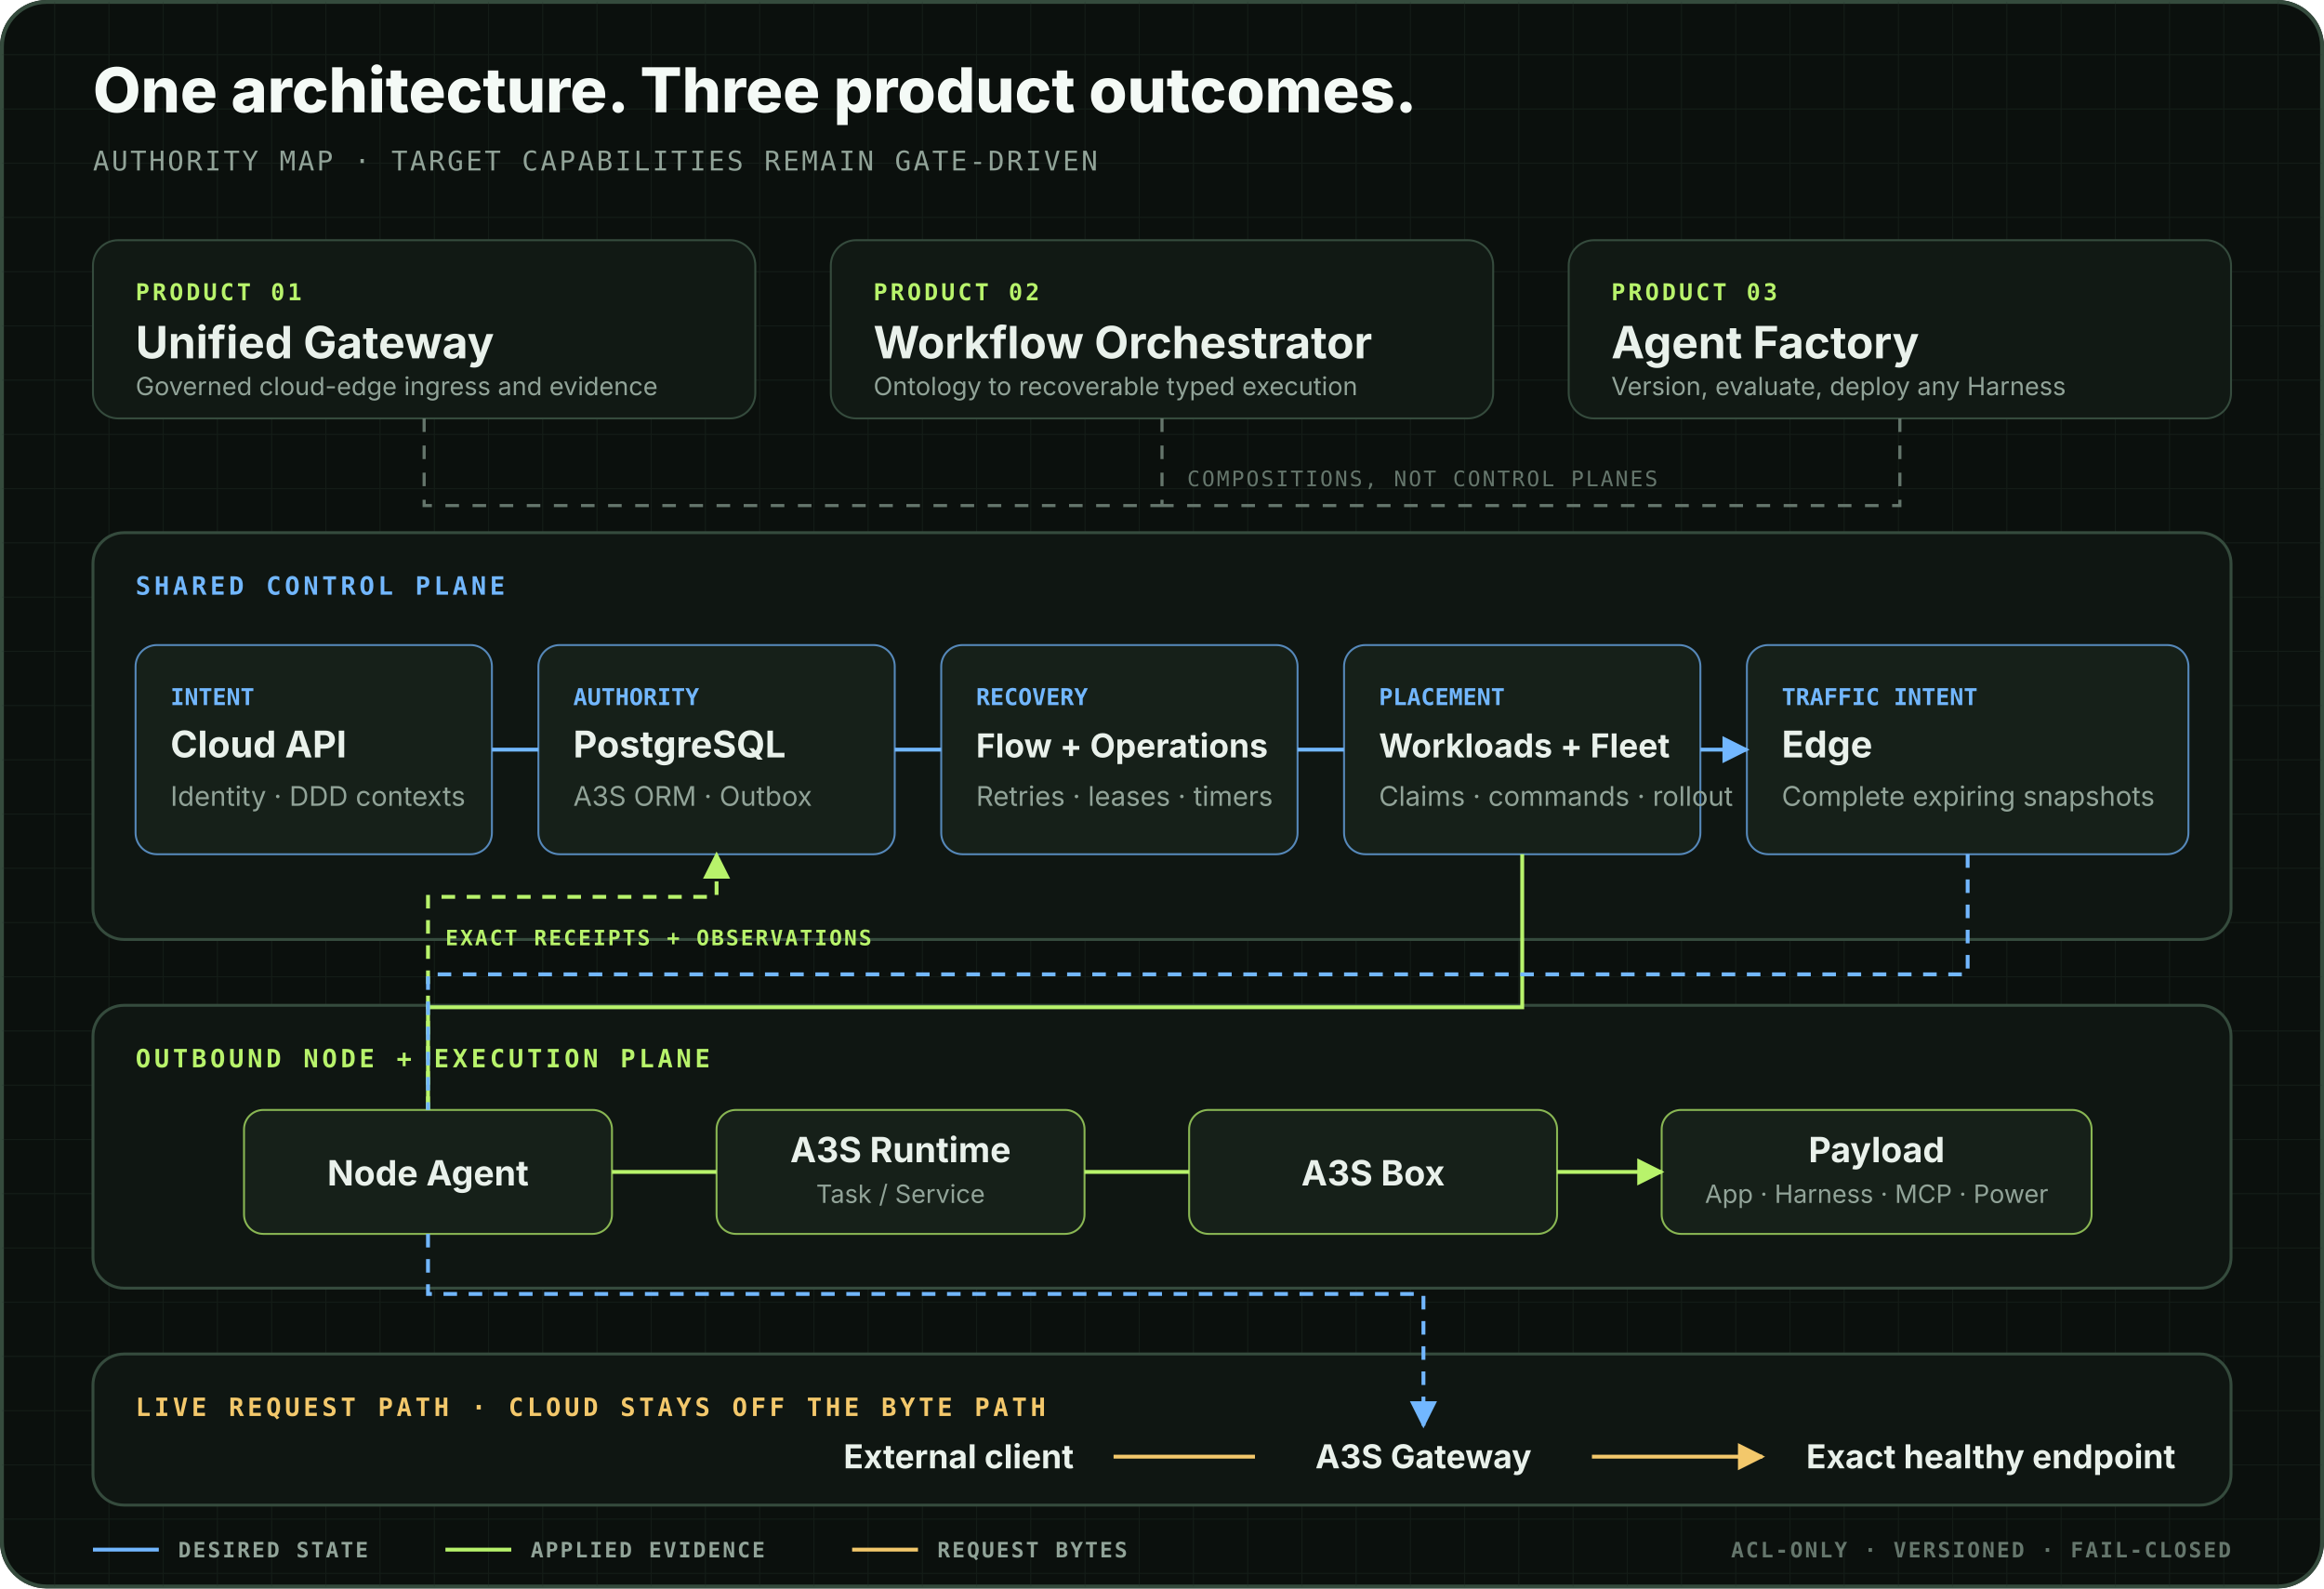
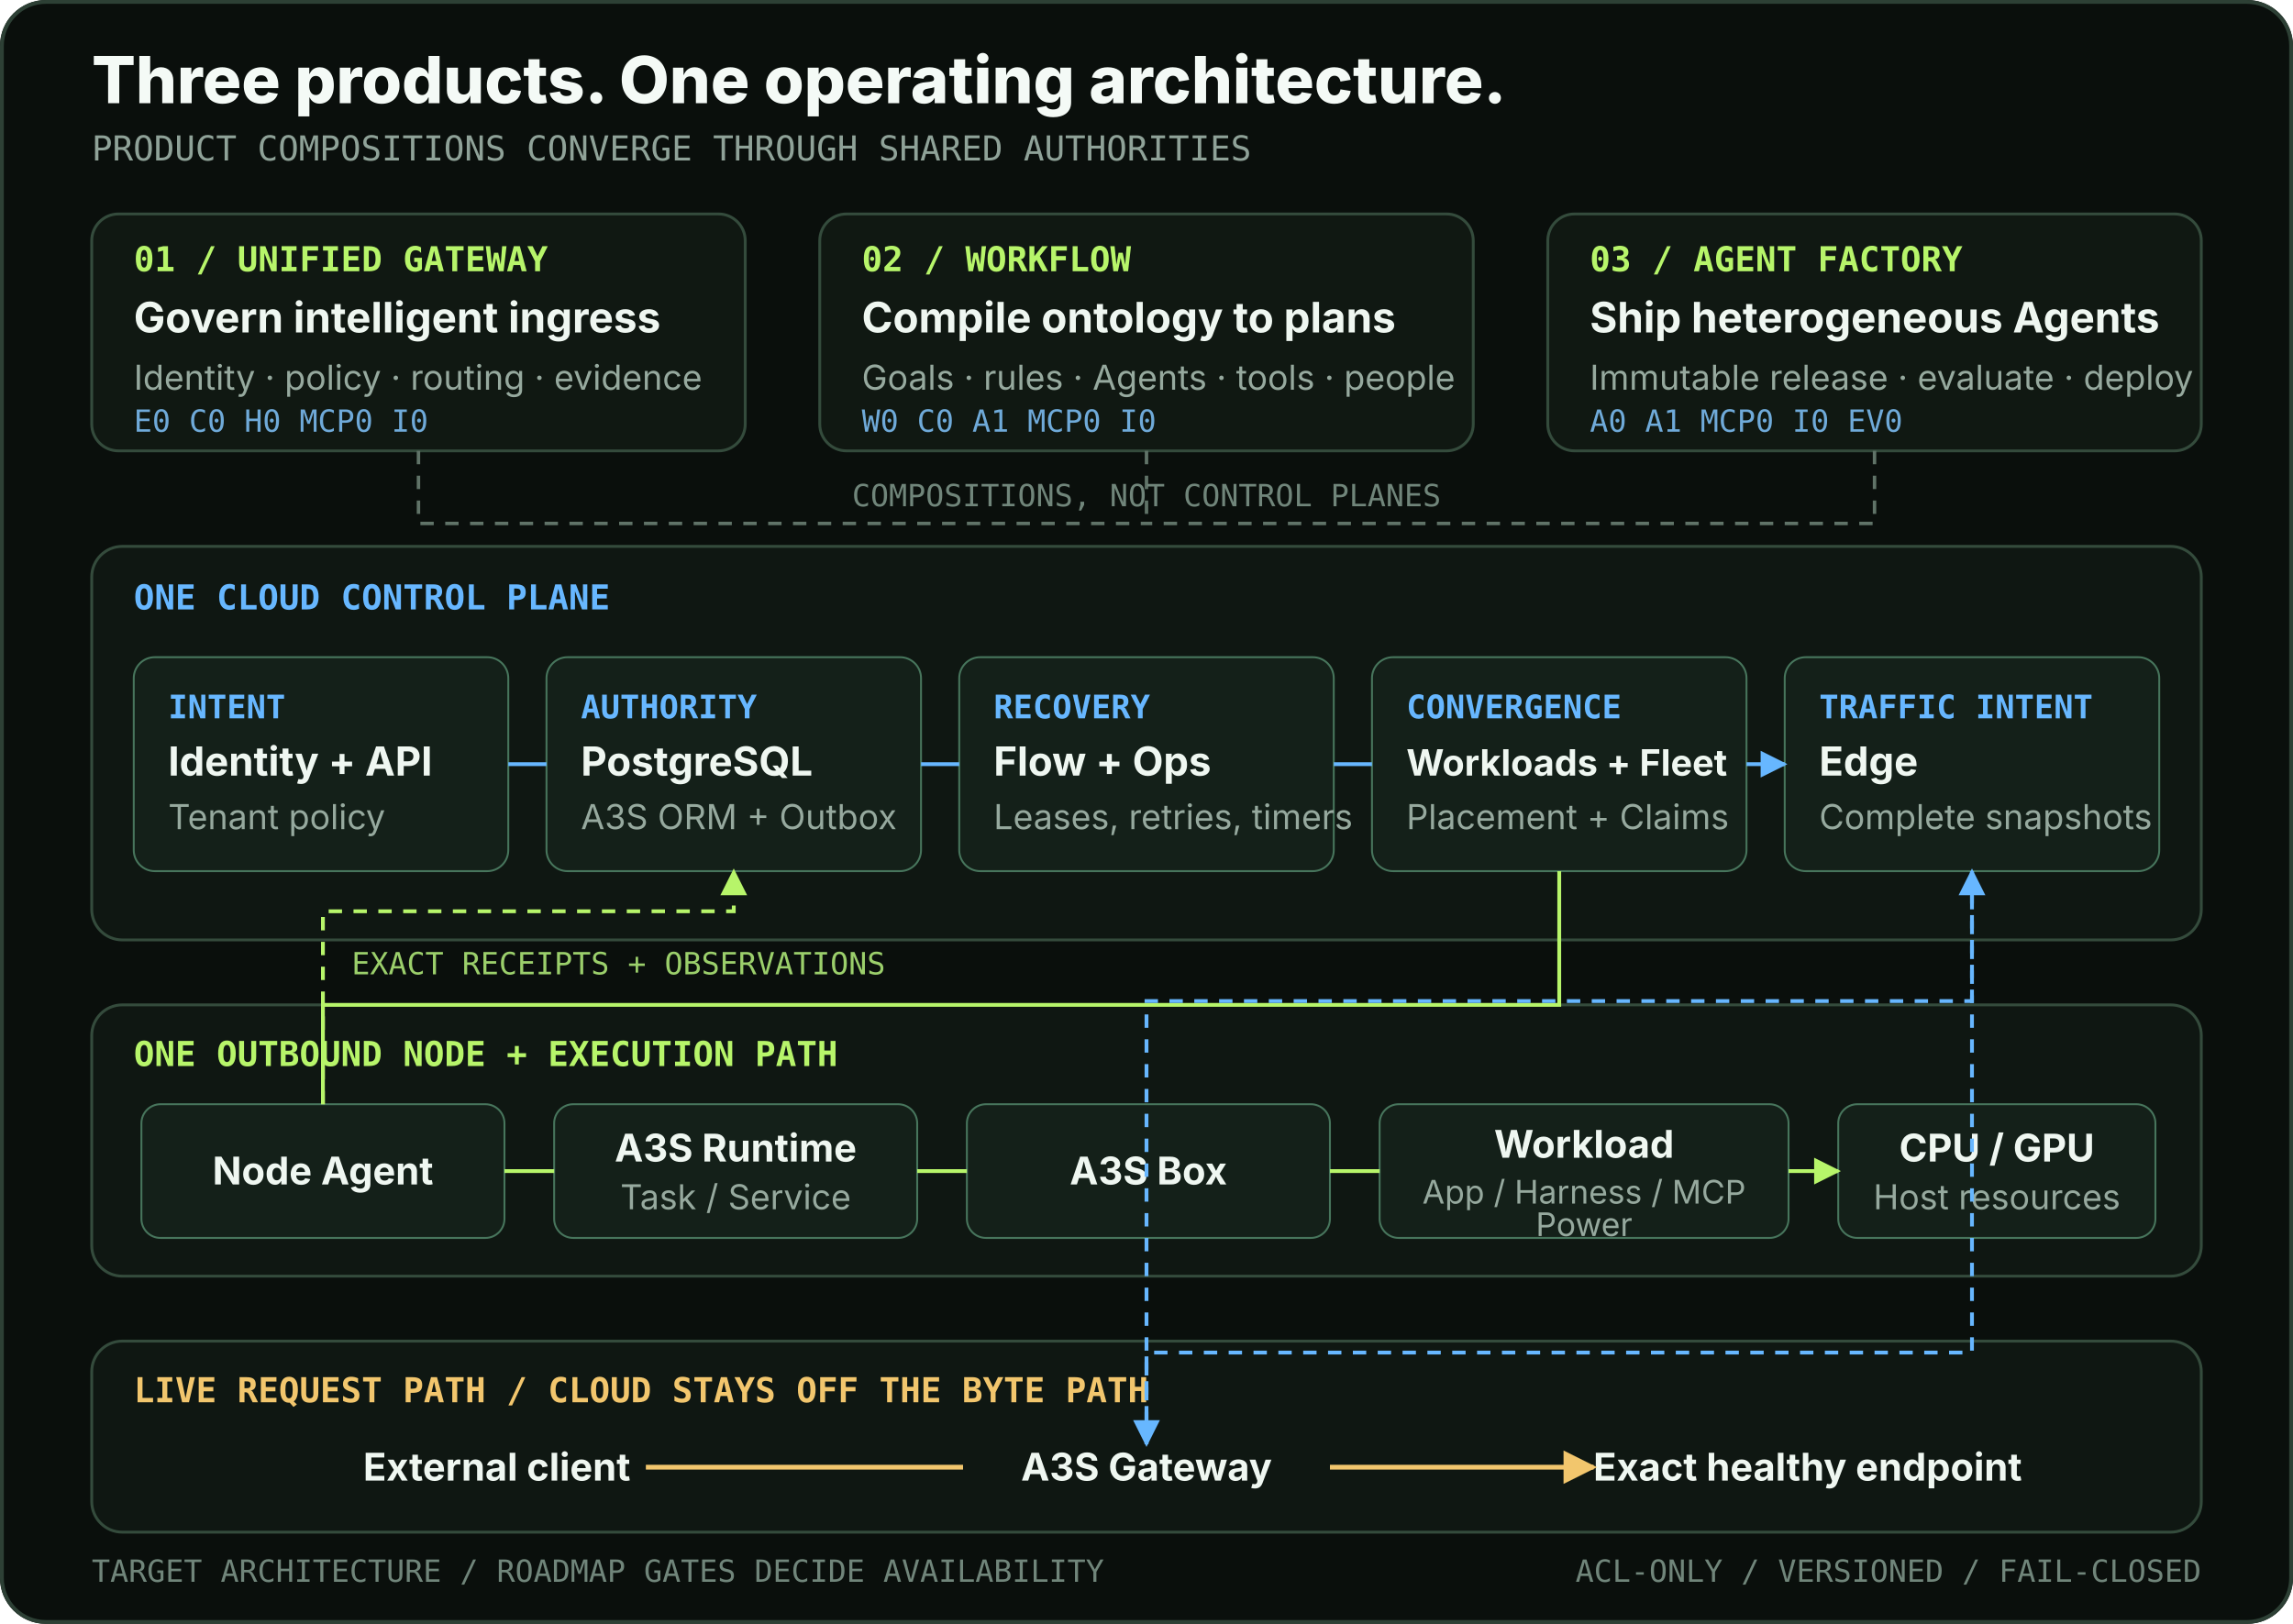
- <svg xmlns="http://www.w3.org/2000/svg" viewBox="0 0 1200 820" role="img" aria-labelledby="title desc">
+ <svg xmlns="http://www.w3.org/2000/svg" width="1200" height="850" viewBox="0 0 1200 850" role="img" aria-labelledby="title desc">
  <defs>
-     <pattern id="grid" width="28" height="28" patternUnits="userSpaceOnUse">
-       <path d="M28 0H0V28" fill="none" stroke="#26352b" stroke-width="1" opacity="0.35" />
-     </pattern>
-     <marker id="blue" viewBox="0 0 10 10" refX="9" refY="5" markerWidth="7" markerHeight="7" orient="auto-start-reverse">
-       <path d="M0 0 10 5 0 10Z" fill="#72b7ff" />
+     <marker id="arrow-blue" viewBox="0 0 10 10" refX="9" refY="5" markerWidth="7" markerHeight="7" orient="auto-start-reverse">
+       <path d="M0 0 10 5 0 10Z" fill="#67b7ff" />
    </marker>
-     <marker id="green" viewBox="0 0 10 10" refX="9" refY="5" markerWidth="7" markerHeight="7" orient="auto-start-reverse">
-       <path d="M0 0 10 5 0 10Z" fill="#b8f36b" />
+     <marker id="arrow-green" viewBox="0 0 10 10" refX="9" refY="5" markerWidth="7" markerHeight="7" orient="auto-start-reverse">
+       <path d="M0 0 10 5 0 10Z" fill="#b7f56a" />
    </marker>
-     <marker id="amber" viewBox="0 0 10 10" refX="9" refY="5" markerWidth="7" markerHeight="7" orient="auto-start-reverse">
-       <path d="M0 0 10 5 0 10Z" fill="#f3c86b" />
+     <marker id="arrow-amber" viewBox="0 0 10 10" refX="9" refY="5" markerWidth="7" markerHeight="7" orient="auto-start-reverse">
+       <path d="M0 0 10 5 0 10Z" fill="#f2c66d" />
    </marker>
  </defs>
-   <rect width="1200" height="820" rx="24" fill="#0b100d" />
-   <rect x="1" y="1" width="1198" height="818" rx="23" fill="none" stroke="#354b3d" stroke-width="2" />
-   <rect x="1" y="1" width="1198" height="818" rx="23" fill="url(#grid)" />
-   <text x="48" y="58" fill="#f4faf6" font-family="ui-sans-serif, system-ui, -apple-system, Segoe UI, sans-serif" font-size="32" font-weight="760">One architecture. Three product outcomes.</text>
-   <text x="48" y="88" fill="#91a398" font-family="ui-monospace, SFMono-Regular, Consolas, monospace" font-size="14" letter-spacing="1.2">AUTHORITY MAP · TARGET CAPABILITIES REMAIN GATE-DRIVEN</text>
+   <rect width="1200" height="850" rx="24" fill="#0a0f0c" />
+   <rect x="1" y="1" width="1198" height="848" rx="23" fill="none" stroke="#2d4035" stroke-width="2" />
+   <text x="48" y="54" fill="#f4faf6" font-family="ui-sans-serif, system-ui, -apple-system, Segoe UI, sans-serif" font-size="34" font-weight="760">Three products. One operating architecture.</text>
+   <text x="48" y="84" fill="#8fa298" font-family="ui-monospace, SFMono-Regular, Menlo, Consolas, monospace" font-size="18">PRODUCT COMPOSITIONS CONVERGE THROUGH SHARED AUTHORITIES</text>
  <g font-family="ui-sans-serif, system-ui, -apple-system, Segoe UI, sans-serif">
-     <rect x="48" y="124" width="342" height="92" rx="13" fill="#111914" stroke="#354b3d" />
-     <text x="70" y="155" fill="#b8f36b" font-family="ui-monospace, SFMono-Regular, Consolas, monospace" font-size="12" font-weight="700" letter-spacing="1.5">PRODUCT 01</text>
-     <text x="70" y="185" fill="#e9f1eb" font-size="23" font-weight="700">Unified Gateway</text>
-     <text x="70" y="204" fill="#91a398" font-size="13">Governed cloud-edge ingress and evidence</text>
-     <rect x="429" y="124" width="342" height="92" rx="13" fill="#111914" stroke="#354b3d" />
-     <text x="451" y="155" fill="#b8f36b" font-family="ui-monospace, SFMono-Regular, Consolas, monospace" font-size="12" font-weight="700" letter-spacing="1.5">PRODUCT 02</text>
-     <text x="451" y="185" fill="#e9f1eb" font-size="23" font-weight="700">Workflow Orchestrator</text>
-     <text x="451" y="204" fill="#91a398" font-size="13">Ontology to recoverable typed execution</text>
-     <rect x="810" y="124" width="342" height="92" rx="13" fill="#111914" stroke="#354b3d" />
-     <text x="832" y="155" fill="#b8f36b" font-family="ui-monospace, SFMono-Regular, Consolas, monospace" font-size="12" font-weight="700" letter-spacing="1.5">PRODUCT 03</text>
-     <text x="832" y="185" fill="#e9f1eb" font-size="23" font-weight="700">Agent Factory</text>
-     <text x="832" y="204" fill="#91a398" font-size="13">Version, evaluate, deploy any Harness</text>
+     <rect x="48" y="112" width="342" height="124" rx="14" fill="#101812" stroke="#344b3c" stroke-width="1.5" />
+     <text x="70" y="142" fill="#b7f56a" font-family="ui-monospace, SFMono-Regular, Menlo, Consolas, monospace" font-size="18" font-weight="700">01 / UNIFIED GATEWAY</text>
+     <text x="70" y="174" fill="#eff7f1" font-size="22" font-weight="700">Govern intelligent ingress</text>
+     <text x="70" y="204" fill="#96a99e" font-size="18">Identity · policy · routing · evidence</text>
+     <text x="70" y="226" fill="#6faad9" font-family="ui-monospace, SFMono-Regular, Menlo, Consolas, monospace" font-size="16">E0  C0  H0  MCP0  I0</text>
+     <rect x="429" y="112" width="342" height="124" rx="14" fill="#101812" stroke="#344b3c" stroke-width="1.5" />
+     <text x="451" y="142" fill="#b7f56a" font-family="ui-monospace, SFMono-Regular, Menlo, Consolas, monospace" font-size="18" font-weight="700">02 / WORKFLOW</text>
+     <text x="451" y="174" fill="#eff7f1" font-size="22" font-weight="700">Compile ontology to plans</text>
+     <text x="451" y="204" fill="#96a99e" font-size="18">Goals · rules · Agents · tools · people</text>
+     <text x="451" y="226" fill="#6faad9" font-family="ui-monospace, SFMono-Regular, Menlo, Consolas, monospace" font-size="16">W0  C0  A1  MCP0  I0</text>
+     <rect x="810" y="112" width="342" height="124" rx="14" fill="#101812" stroke="#344b3c" stroke-width="1.5" />
+     <text x="832" y="142" fill="#b7f56a" font-family="ui-monospace, SFMono-Regular, Menlo, Consolas, monospace" font-size="18" font-weight="700">03 / AGENT FACTORY</text>
+     <text x="832" y="174" fill="#eff7f1" font-size="22" font-weight="700">Ship heterogeneous Agents</text>
+     <text x="832" y="204" fill="#96a99e" font-size="18">Immutable release · evaluate · deploy</text>
+     <text x="832" y="226" fill="#6faad9" font-family="ui-monospace, SFMono-Regular, Menlo, Consolas, monospace" font-size="16">A0  A1  MCP0  I0  EV0</text>
  </g>
-   <path d="M219 216v45H600M600 216v45M981 216v45H600" fill="none" stroke="#65766c" stroke-width="1.6" stroke-dasharray="7 7" />
-   <text x="613" y="251" fill="#65766c" font-family="ui-monospace, SFMono-Regular, Consolas, monospace" font-size="11" letter-spacing="1">COMPOSITIONS, NOT CONTROL PLANES</text>
-   <rect x="48" y="275" width="1104" height="210" rx="16" fill="#0f1612" stroke="#354b3d" stroke-width="1.5" />
-   <text x="70" y="307" fill="#72b7ff" font-family="ui-monospace, SFMono-Regular, Consolas, monospace" font-size="13" font-weight="700" letter-spacing="1.8">SHARED CONTROL PLANE</text>
+   <path d="M219 236v38H600M600 236v38M981 236v38H600" fill="none" stroke="#607368" stroke-width="1.8" stroke-dasharray="7 6" />
+   <text x="600" y="265" fill="#70857a" font-family="ui-monospace, SFMono-Regular, Menlo, Consolas, monospace" font-size="16" text-anchor="middle">COMPOSITIONS, NOT CONTROL PLANES</text>
+   <rect x="48" y="286" width="1104" height="206" rx="16" fill="#0f1712" stroke="#344b3c" stroke-width="1.5" />
+   <text x="70" y="319" fill="#67b7ff" font-family="ui-monospace, SFMono-Regular, Menlo, Consolas, monospace" font-size="18" font-weight="700">ONE CLOUD CONTROL PLANE</text>
  <g font-family="ui-sans-serif, system-ui, -apple-system, Segoe UI, sans-serif">
-     <rect x="70" y="333" width="184" height="108" rx="11" fill="#162019" stroke="#72b7ff" stroke-opacity="0.7" />
-     <text x="88" y="364" fill="#72b7ff" font-family="ui-monospace, SFMono-Regular, Consolas, monospace" font-size="12" font-weight="700">INTENT</text>
-     <text x="88" y="391" fill="#e9f1eb" font-size="19" font-weight="700">Cloud API</text>
-     <text x="88" y="416" fill="#91a398" font-size="14">Identity · DDD contexts</text>
-     <rect x="278" y="333" width="184" height="108" rx="11" fill="#162019" stroke="#72b7ff" stroke-opacity="0.7" />
-     <text x="296" y="364" fill="#72b7ff" font-family="ui-monospace, SFMono-Regular, Consolas, monospace" font-size="12" font-weight="700">AUTHORITY</text>
-     <text x="296" y="391" fill="#e9f1eb" font-size="19" font-weight="700">PostgreSQL</text>
-     <text x="296" y="416" fill="#91a398" font-size="14">A3S ORM · Outbox</text>
-     <rect x="486" y="333" width="184" height="108" rx="11" fill="#162019" stroke="#72b7ff" stroke-opacity="0.7" />
-     <text x="504" y="364" fill="#72b7ff" font-family="ui-monospace, SFMono-Regular, Consolas, monospace" font-size="12" font-weight="700">RECOVERY</text>
-     <text x="504" y="391" fill="#e9f1eb" font-size="17" font-weight="700">Flow + Operations</text>
-     <text x="504" y="416" fill="#91a398" font-size="14">Retries · leases · timers</text>
-     <rect x="694" y="333" width="184" height="108" rx="11" fill="#162019" stroke="#72b7ff" stroke-opacity="0.7" />
-     <text x="712" y="364" fill="#72b7ff" font-family="ui-monospace, SFMono-Regular, Consolas, monospace" font-size="12" font-weight="700">PLACEMENT</text>
-     <text x="712" y="391" fill="#e9f1eb" font-size="17" font-weight="700">Workloads + Fleet</text>
-     <text x="712" y="416" fill="#91a398" font-size="14">Claims · commands · rollout</text>
-     <rect x="902" y="333" width="228" height="108" rx="11" fill="#162019" stroke="#72b7ff" stroke-opacity="0.7" />
-     <text x="920" y="364" fill="#72b7ff" font-family="ui-monospace, SFMono-Regular, Consolas, monospace" font-size="12" font-weight="700">TRAFFIC INTENT</text>
-     <text x="920" y="391" fill="#e9f1eb" font-size="19" font-weight="700">Edge</text>
-     <text x="920" y="416" fill="#91a398" font-size="14">Complete expiring snapshots</text>
+     <rect x="70" y="344" width="196" height="112" rx="11" fill="#142019" stroke="#47755c" />
+     <text x="88" y="376" fill="#67b7ff" font-family="ui-monospace, SFMono-Regular, Menlo, Consolas, monospace" font-size="17" font-weight="700">INTENT</text>
+     <text x="88" y="406" fill="#eff7f1" font-size="21" font-weight="700">Identity + API</text>
+     <text x="88" y="434" fill="#96a99e" font-size="18">Tenant policy</text>
+     <rect x="286" y="344" width="196" height="112" rx="11" fill="#142019" stroke="#47755c" />
+     <text x="304" y="376" fill="#67b7ff" font-family="ui-monospace, SFMono-Regular, Menlo, Consolas, monospace" font-size="17" font-weight="700">AUTHORITY</text>
+     <text x="304" y="406" fill="#eff7f1" font-size="21" font-weight="700">PostgreSQL</text>
+     <text x="304" y="434" fill="#96a99e" font-size="18">A3S ORM + Outbox</text>
+     <rect x="502" y="344" width="196" height="112" rx="11" fill="#142019" stroke="#47755c" />
+     <text x="520" y="376" fill="#67b7ff" font-family="ui-monospace, SFMono-Regular, Menlo, Consolas, monospace" font-size="17" font-weight="700">RECOVERY</text>
+     <text x="520" y="406" fill="#eff7f1" font-size="21" font-weight="700">Flow + Ops</text>
+     <text x="520" y="434" fill="#96a99e" font-size="18">Leases, retries, timers</text>
+     <rect x="718" y="344" width="196" height="112" rx="11" fill="#142019" stroke="#47755c" />
+     <text x="736" y="376" fill="#67b7ff" font-family="ui-monospace, SFMono-Regular, Menlo, Consolas, monospace" font-size="17" font-weight="700">CONVERGENCE</text>
+     <text x="736" y="406" fill="#eff7f1" font-size="19" font-weight="700">Workloads + Fleet</text>
+     <text x="736" y="434" fill="#96a99e" font-size="18">Placement + Claims</text>
+     <rect x="934" y="344" width="196" height="112" rx="11" fill="#142019" stroke="#47755c" />
+     <text x="952" y="376" fill="#67b7ff" font-family="ui-monospace, SFMono-Regular, Menlo, Consolas, monospace" font-size="17" font-weight="700">TRAFFIC INTENT</text>
+     <text x="952" y="406" fill="#eff7f1" font-size="21" font-weight="700">Edge</text>
+     <text x="952" y="434" fill="#96a99e" font-size="18">Complete snapshots</text>
  </g>
-   <path d="M254 387h24M462 387h24M670 387h24M878 387h24" fill="none" stroke="#72b7ff" stroke-width="2" marker-end="url(#blue)" />
-   <rect x="48" y="519" width="1104" height="146" rx="16" fill="#0f1612" stroke="#354b3d" stroke-width="1.5" />
-   <text x="70" y="551" fill="#b8f36b" font-family="ui-monospace, SFMono-Regular, Consolas, monospace" font-size="13" font-weight="700" letter-spacing="1.8">OUTBOUND NODE + EXECUTION PLANE</text>
+   <path d="M266 400h20M482 400h20M698 400h20M914 400h20" fill="none" stroke="#67b7ff" stroke-width="2" marker-end="url(#arrow-blue)" />
+   <rect x="48" y="526" width="1104" height="142" rx="16" fill="#0f1712" stroke="#344b3c" stroke-width="1.5" />
+   <text x="70" y="558" fill="#b7f56a" font-family="ui-monospace, SFMono-Regular, Menlo, Consolas, monospace" font-size="18" font-weight="700">ONE OUTBOUND NODE + EXECUTION PATH</text>
  <g font-family="ui-sans-serif, system-ui, -apple-system, Segoe UI, sans-serif">
-     <rect x="126" y="573" width="190" height="64" rx="10" fill="#162019" stroke="#b8f36b" stroke-opacity="0.72" />
-     <text x="221" y="612" fill="#e9f1eb" font-size="18" font-weight="700" text-anchor="middle">Node Agent</text>
-     <rect x="370" y="573" width="190" height="64" rx="10" fill="#162019" stroke="#b8f36b" stroke-opacity="0.72" />
-     <text x="465" y="600" fill="#e9f1eb" font-size="18" font-weight="700" text-anchor="middle">A3S Runtime</text>
-     <text x="465" y="621" fill="#91a398" font-size="13" text-anchor="middle">Task / Service</text>
-     <rect x="614" y="573" width="190" height="64" rx="10" fill="#162019" stroke="#b8f36b" stroke-opacity="0.72" />
-     <text x="709" y="612" fill="#e9f1eb" font-size="18" font-weight="700" text-anchor="middle">A3S Box</text>
-     <rect x="858" y="573" width="222" height="64" rx="10" fill="#162019" stroke="#b8f36b" stroke-opacity="0.72" />
-     <text x="969" y="600" fill="#e9f1eb" font-size="18" font-weight="700" text-anchor="middle">Payload</text>
-     <text x="969" y="621" fill="#91a398" font-size="13" text-anchor="middle">App · Harness · MCP · Power</text>
+     <rect x="74" y="578" width="190" height="70" rx="10" fill="#142019" stroke="#47755c" />
+     <text x="169" y="620" fill="#eff7f1" font-size="20" font-weight="700" text-anchor="middle">Node Agent</text>
+     <rect x="290" y="578" width="190" height="70" rx="10" fill="#142019" stroke="#47755c" />
+     <text x="385" y="608" fill="#eff7f1" font-size="20" font-weight="700" text-anchor="middle">A3S Runtime</text>
+     <text x="385" y="633" fill="#96a99e" font-size="18" text-anchor="middle">Task / Service</text>
+     <rect x="506" y="578" width="190" height="70" rx="10" fill="#142019" stroke="#47755c" />
+     <text x="601" y="620" fill="#eff7f1" font-size="20" font-weight="700" text-anchor="middle">A3S Box</text>
+     <rect x="722" y="578" width="214" height="70" rx="10" fill="#142019" stroke="#47755c" />
+     <text x="829" y="606" fill="#eff7f1" font-size="20" font-weight="700" text-anchor="middle">Workload</text>
+     <text x="829" y="630" fill="#96a99e" font-size="17" text-anchor="middle">App / Harness / MCP</text>
+     <text x="829" y="647" fill="#96a99e" font-size="17" text-anchor="middle">Power</text>
+     <rect x="962" y="578" width="166" height="70" rx="10" fill="#142019" stroke="#47755c" />
+     <text x="1045" y="608" fill="#eff7f1" font-size="20" font-weight="700" text-anchor="middle">CPU / GPU</text>
+     <text x="1045" y="633" fill="#96a99e" font-size="18" text-anchor="middle">Host resources</text>
  </g>
-   <path d="M786 441v79H221v53M316 605h54M560 605h54M804 605h54" fill="none" stroke="#b8f36b" stroke-width="2" marker-end="url(#green)" />
-   <path d="M221 573V463H370V441" fill="none" stroke="#b8f36b" stroke-width="2" stroke-dasharray="7 6" marker-end="url(#green)" />
-   <text x="230" y="488" fill="#b8f36b" font-family="ui-monospace, SFMono-Regular, Consolas, monospace" font-size="11" font-weight="700" letter-spacing="1">EXACT RECEIPTS + OBSERVATIONS</text>
-   <rect x="48" y="699" width="1104" height="78" rx="16" fill="#0f1612" stroke="#354b3d" stroke-width="1.5" />
-   <text x="70" y="731" fill="#f3c86b" font-family="ui-monospace, SFMono-Regular, Consolas, monospace" font-size="13" font-weight="700" letter-spacing="1.8">LIVE REQUEST PATH · CLOUD STAYS OFF THE BYTE PATH</text>
-   <g font-family="ui-sans-serif, system-ui, -apple-system, Segoe UI, sans-serif" font-size="17" font-weight="700">
-     <text x="495" y="758" fill="#e9f1eb" text-anchor="middle">External client</text>
-     <text x="735" y="758" fill="#e9f1eb" text-anchor="middle">A3S Gateway</text>
-     <text x="1028" y="758" fill="#e9f1eb" text-anchor="middle">Exact healthy endpoint</text>
+   <path d="M816 456v70H169v52M264 613h26M480 613h26M696 613h26M936 613h26" fill="none" stroke="#b7f56a" stroke-width="2" marker-end="url(#arrow-green)" />
+   <path d="M169 578V477H384V456" fill="none" stroke="#b7f56a" stroke-width="2" stroke-dasharray="7 6" marker-end="url(#arrow-green)" />
+   <text x="184" y="510" fill="#9bcf6b" font-family="ui-monospace, SFMono-Regular, Menlo, Consolas, monospace" font-size="16">EXACT RECEIPTS + OBSERVATIONS</text>
+   <rect x="48" y="702" width="1104" height="100" rx="16" fill="#0f1712" stroke="#344b3c" stroke-width="1.5" />
+   <text x="70" y="734" fill="#f2c66d" font-family="ui-monospace, SFMono-Regular, Menlo, Consolas, monospace" font-size="18" font-weight="700">LIVE REQUEST PATH / CLOUD STAYS OFF THE BYTE PATH</text>
+   <g font-family="ui-sans-serif, system-ui, -apple-system, Segoe UI, sans-serif" font-size="20" font-weight="700">
+     <text x="260" y="775" fill="#eff7f1" text-anchor="middle">External client</text>
+     <text x="600" y="775" fill="#eff7f1" text-anchor="middle">A3S Gateway</text>
+     <text x="946" y="775" fill="#eff7f1" text-anchor="middle">Exact healthy endpoint</text>
  </g>
-   <path d="M575 752h73M822 752h88" fill="none" stroke="#f3c86b" stroke-width="2" marker-end="url(#amber)" />
-   <path d="M1016 441v62H221v70M221 637v31h514v68" fill="none" stroke="#72b7ff" stroke-width="2" stroke-dasharray="7 6" marker-end="url(#blue)" />
-   <g font-family="ui-monospace, SFMono-Regular, Consolas, monospace" font-size="11" font-weight="700" letter-spacing="1">
-     <line x1="48" y1="800" x2="82" y2="800" stroke="#72b7ff" stroke-width="2" />
-     <text x="92" y="804" fill="#91a398">DESIRED STATE</text>
-     <line x1="230" y1="800" x2="264" y2="800" stroke="#b8f36b" stroke-width="2" />
-     <text x="274" y="804" fill="#91a398">APPLIED EVIDENCE</text>
-     <line x1="440" y1="800" x2="474" y2="800" stroke="#f3c86b" stroke-width="2" />
-     <text x="484" y="804" fill="#91a398">REQUEST BYTES</text>
-     <text x="1152" y="804" fill="#65766c" text-anchor="end">ACL-ONLY · VERSIONED · FAIL-CLOSED</text>
-   </g>
+   <path d="M338 768h166M696 768h138" fill="none" stroke="#f2c66d" stroke-width="2.5" marker-end="url(#arrow-amber)" />
+   <path d="M1032 456v68H600v232" fill="none" stroke="#67b7ff" stroke-width="2" stroke-dasharray="7 6" marker-end="url(#arrow-blue)" />
+   <path d="M600 756v-48H1032V456" fill="none" stroke="#67b7ff" stroke-width="2" stroke-dasharray="7 6" marker-end="url(#arrow-blue)" />
+   <text x="48" y="828" fill="#70857a" font-family="ui-monospace, SFMono-Regular, Menlo, Consolas, monospace" font-size="16">TARGET ARCHITECTURE / ROADMAP GATES DECIDE AVAILABILITY</text>
+   <text x="1152" y="828" fill="#70857a" font-family="ui-monospace, SFMono-Regular, Menlo, Consolas, monospace" font-size="16" text-anchor="end">ACL-ONLY / VERSIONED / FAIL-CLOSED</text>
</svg>
